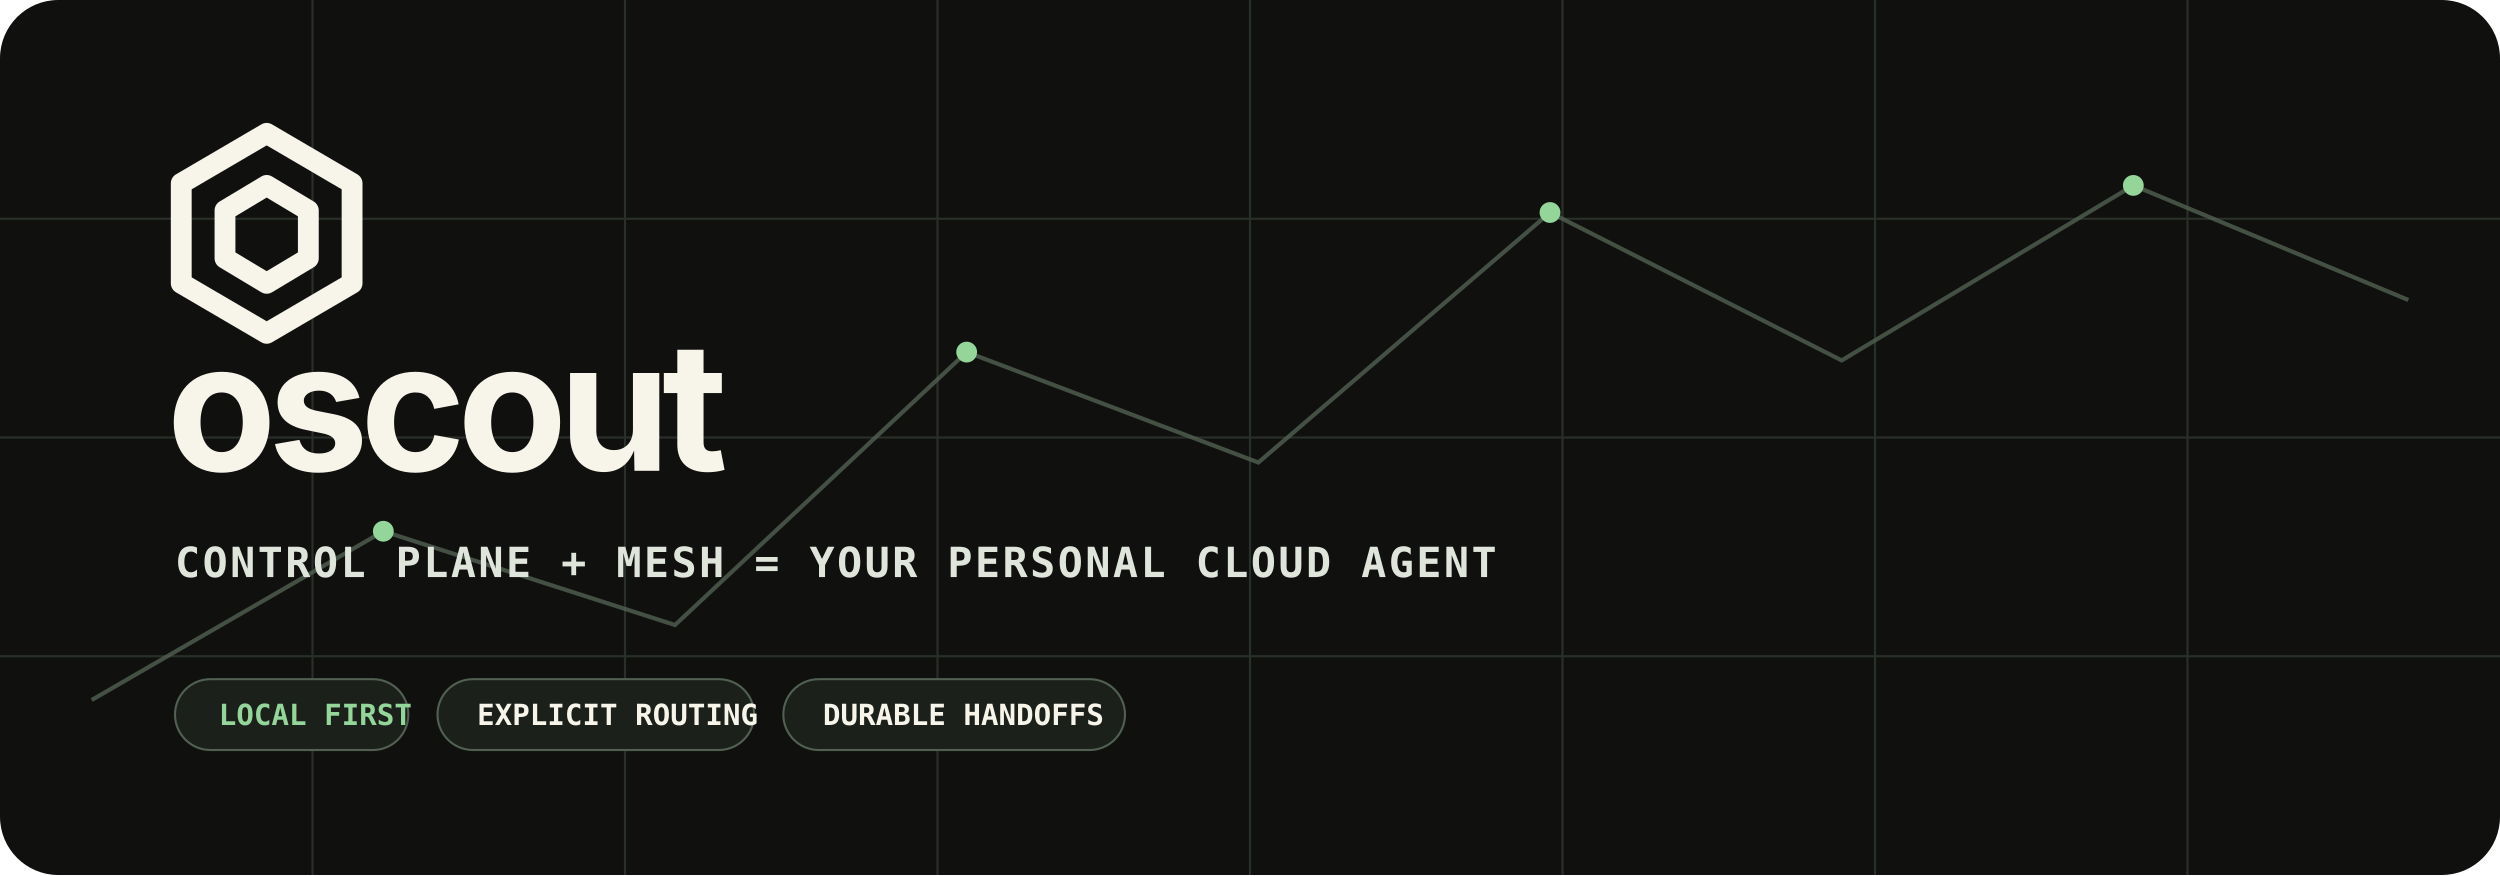
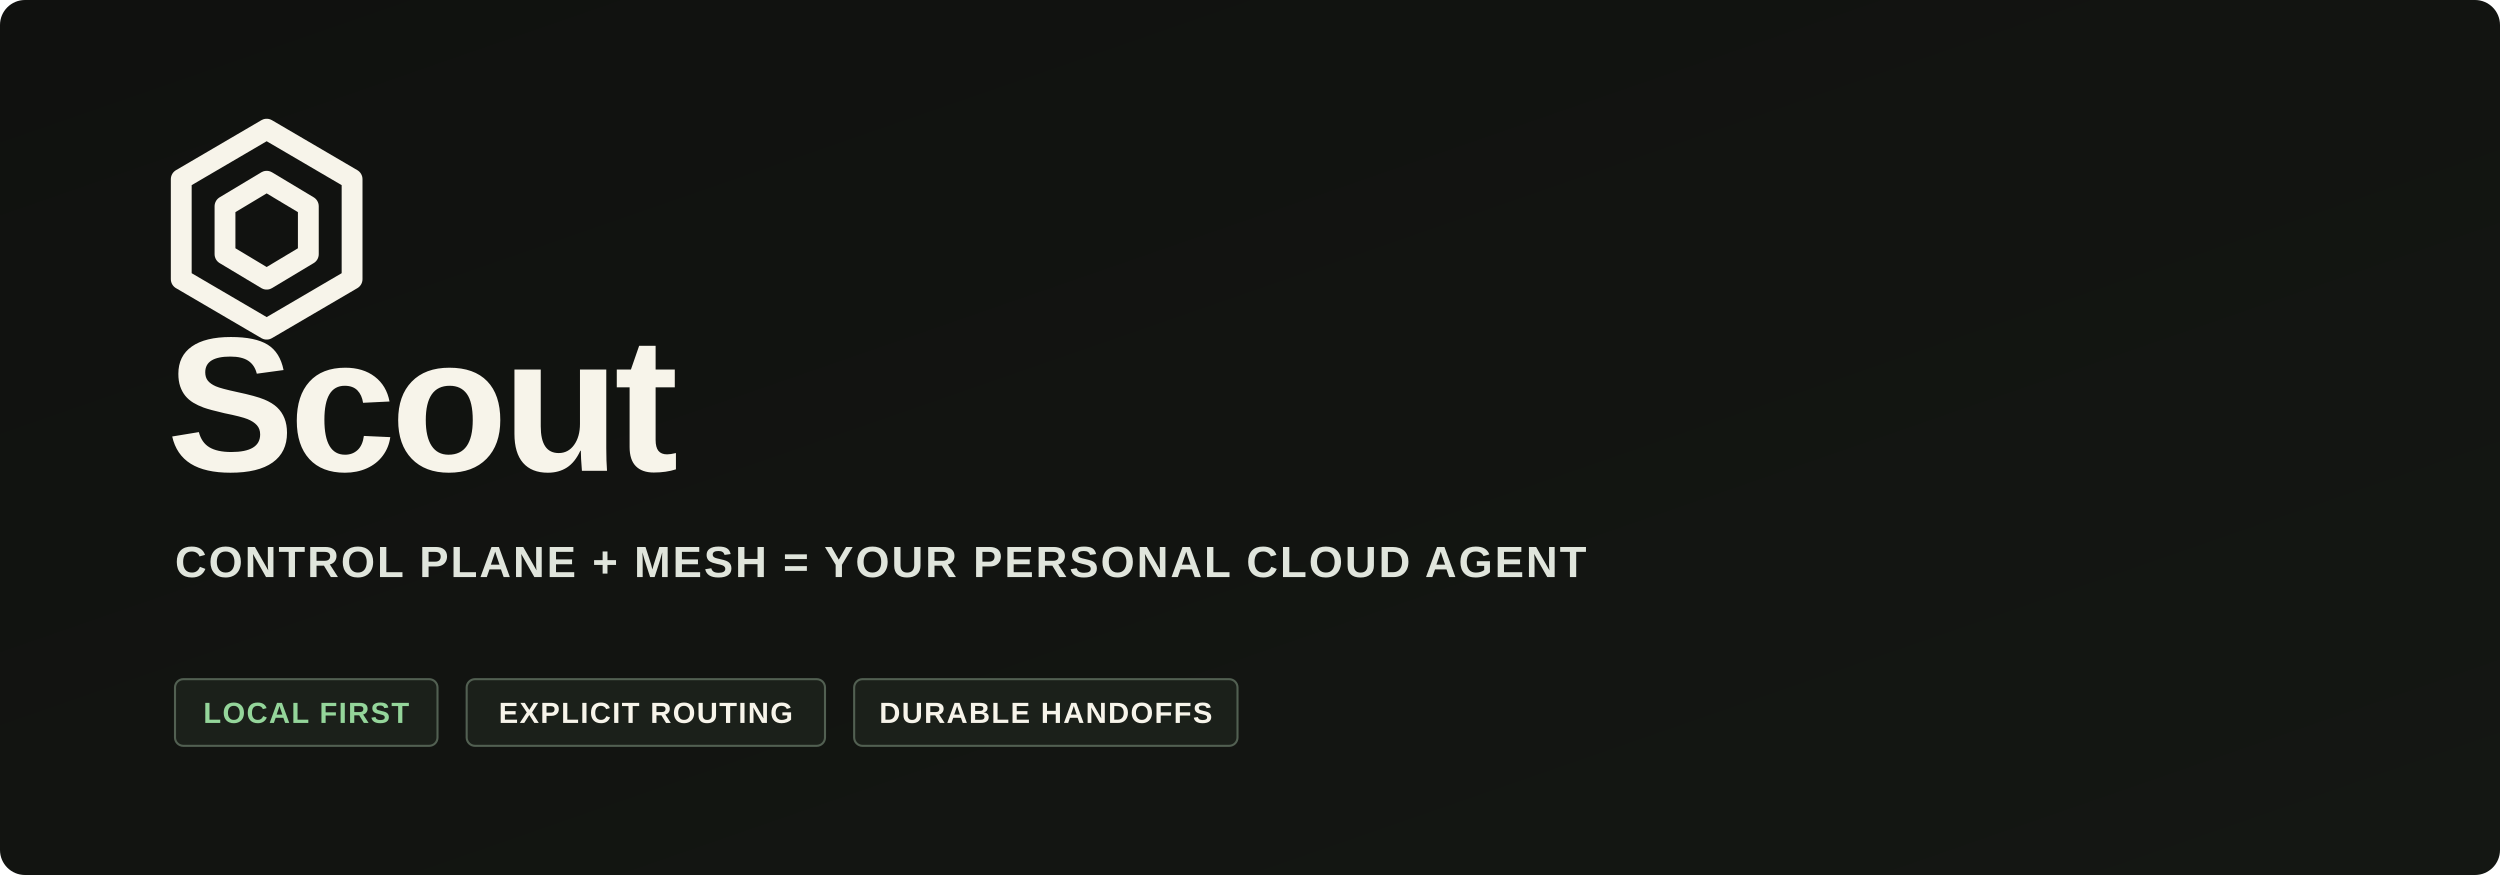
<svg xmlns="http://www.w3.org/2000/svg" width="1200" height="420" viewBox="0 0 1200 420" role="img" aria-labelledby="title desc" text-rendering="geometricPrecision">
-   <rect width="1200" height="420" rx="28" fill="#10110f" />
-   <g stroke="#394238" stroke-width="1" opacity=".62">
-     <path d="M0 105h1200M0 210h1200M0 315h1200" />
-     <path d="M150 0v420M300 0v420M450 0v420M600 0v420M750 0v420M900 0v420M1050 0v420" />
-   </g>
-   <g fill="none" stroke="#526052" stroke-width="2" opacity=".8">
-     <path d="M44 336L184 255L324 300L464 169L604 222L744 102L884 173L1024 89L1156 144" />
-   </g>
-   <g fill="#94d59a">
-     <circle cx="184" cy="255" r="5" />
-     <circle cx="464" cy="169" r="5" />
-     <circle cx="744" cy="102" r="5" />
-     <circle cx="1024" cy="89" r="5" />
-   </g>
-   <g transform="translate(80 64)" fill="none" stroke="#f7f4ea" stroke-width="10" stroke-linejoin="round">
+   <defs>
+     <linearGradient id="field" x1="0" y1="0" x2="1" y2="1">
+       <stop offset="0" stop-color="#10110f" />
+       <stop offset="1" stop-color="#141713" />
+     </linearGradient>
+   </defs>
+   <rect width="1200" height="420" rx="12" fill="url(#field)" />
+   <g transform="translate(80 62)" fill="none" stroke="#f7f4ea" stroke-width="10" stroke-linejoin="round">
    <path d="M48 0l41 24v48L48 96 7 72V24z" />
    <path d="M48 25l20 12v23L48 72 28 60V37z" />
  </g>
-   <text x="80" y="226" fill="#f7f4ea" font-family="ui-sans-serif, system-ui, -apple-system, BlinkMacSystemFont, Segoe UI, sans-serif" font-size="86" font-weight="750" letter-spacing="-4">oscout</text>
-   <text x="84" y="277" fill="#e0e5dc" font-family="ui-monospace, SFMono-Regular, Menlo, monospace" font-size="20" font-weight="700" letter-spacing="1.2">CONTROL PLANE + MESH = YOUR PERSONAL CLOUD AGENT</text>
-   <g transform="translate(84 326)" font-family="ui-monospace, SFMono-Regular, Menlo, monospace" font-size="14" font-weight="700">
-     <rect width="112" height="34" rx="17" fill="#1b201a" stroke="#526052" />
-     <text x="21" y="22" fill="#94d59a">LOCAL FIRST</text>
-     <rect x="126" width="152" height="34" rx="17" fill="#1b201a" stroke="#526052" />
-     <text x="145" y="22" fill="#f7f4ea">EXPLICIT ROUTING</text>
-     <rect x="292" width="164" height="34" rx="17" fill="#1b201a" stroke="#526052" />
-     <text x="311" y="22" fill="#f7f4ea">DURABLE HANDOFFS</text>
+   <text x="80" y="226" fill="#f7f4ea" font-family="Avenir Next Condensed, Arial Narrow, Helvetica Neue, Arial, sans-serif" font-size="92" font-weight="700" letter-spacing="-2.5">Scout</text>
+   <text x="84" y="277" fill="#e0e5dc" font-family="Avenir Next Condensed, Arial Narrow, Helvetica Neue, Arial, sans-serif" font-size="21" font-weight="600" letter-spacing="1">CONTROL PLANE + MESH = YOUR PERSONAL CLOUD AGENT</text>
+   <g transform="translate(84 326)" font-family="Avenir Next Condensed, Arial Narrow, Helvetica Neue, Arial, sans-serif" font-size="14" font-weight="700" letter-spacing=".65" text-anchor="middle">
+     <g>
+       <rect width="126" height="32" rx="4" fill="#1b201a" stroke="#526052" />
+       <text x="63" y="21" fill="#94d59a">LOCAL FIRST</text>
+     </g>
+     <g transform="translate(140)">
+       <rect width="172" height="32" rx="4" fill="#1b201a" stroke="#526052" />
+       <text x="86" y="21" fill="#f7f4ea">EXPLICIT ROUTING</text>
+     </g>
+     <g transform="translate(326)">
+       <rect width="184" height="32" rx="4" fill="#1b201a" stroke="#526052" />
+       <text x="92" y="21" fill="#f7f4ea">DURABLE HANDOFFS</text>
+     </g>
  </g>
</svg>
